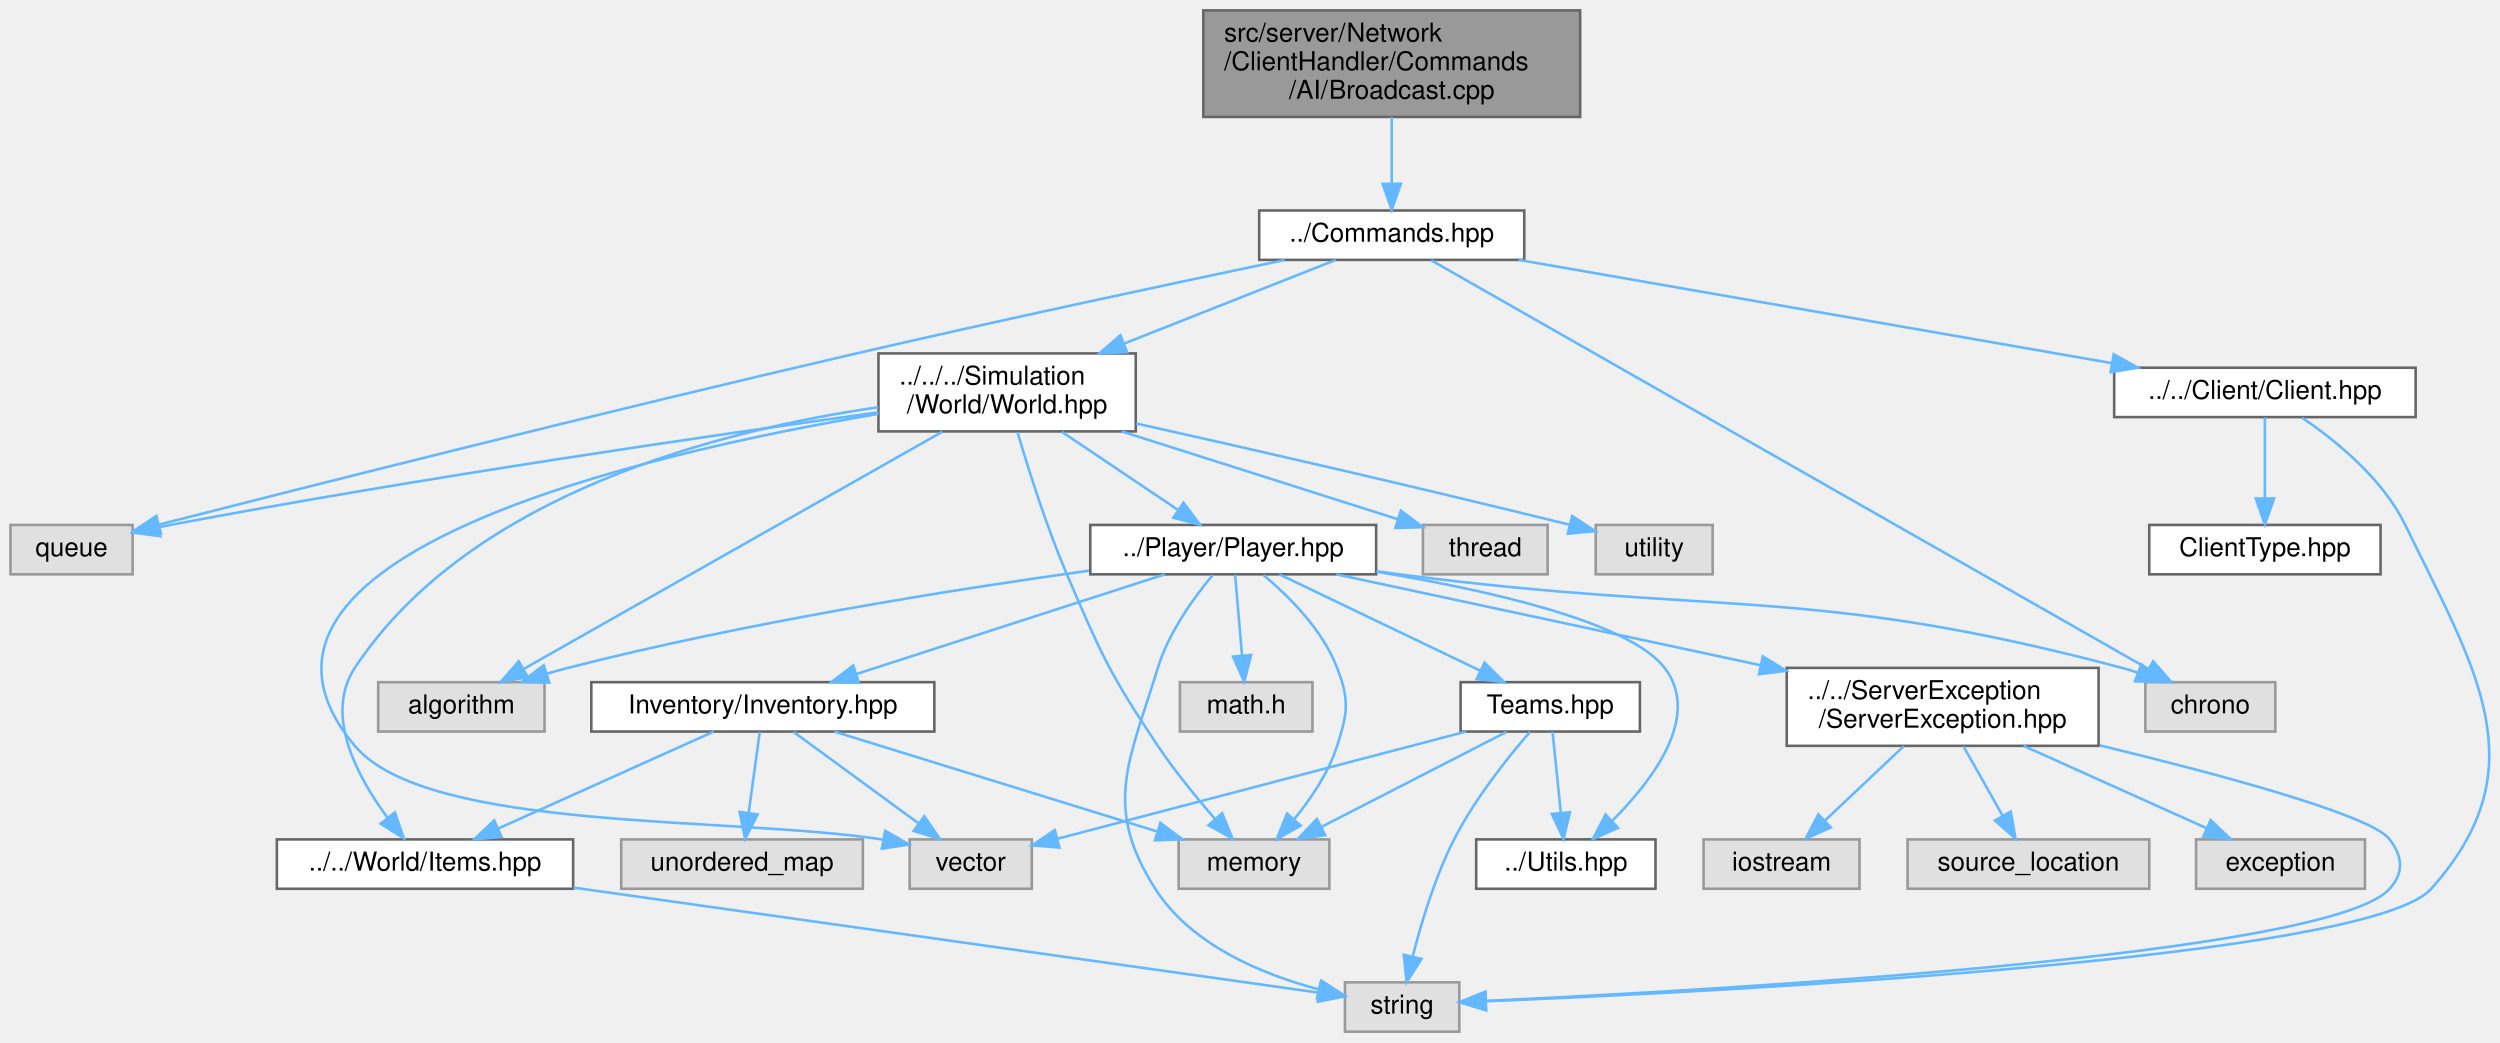
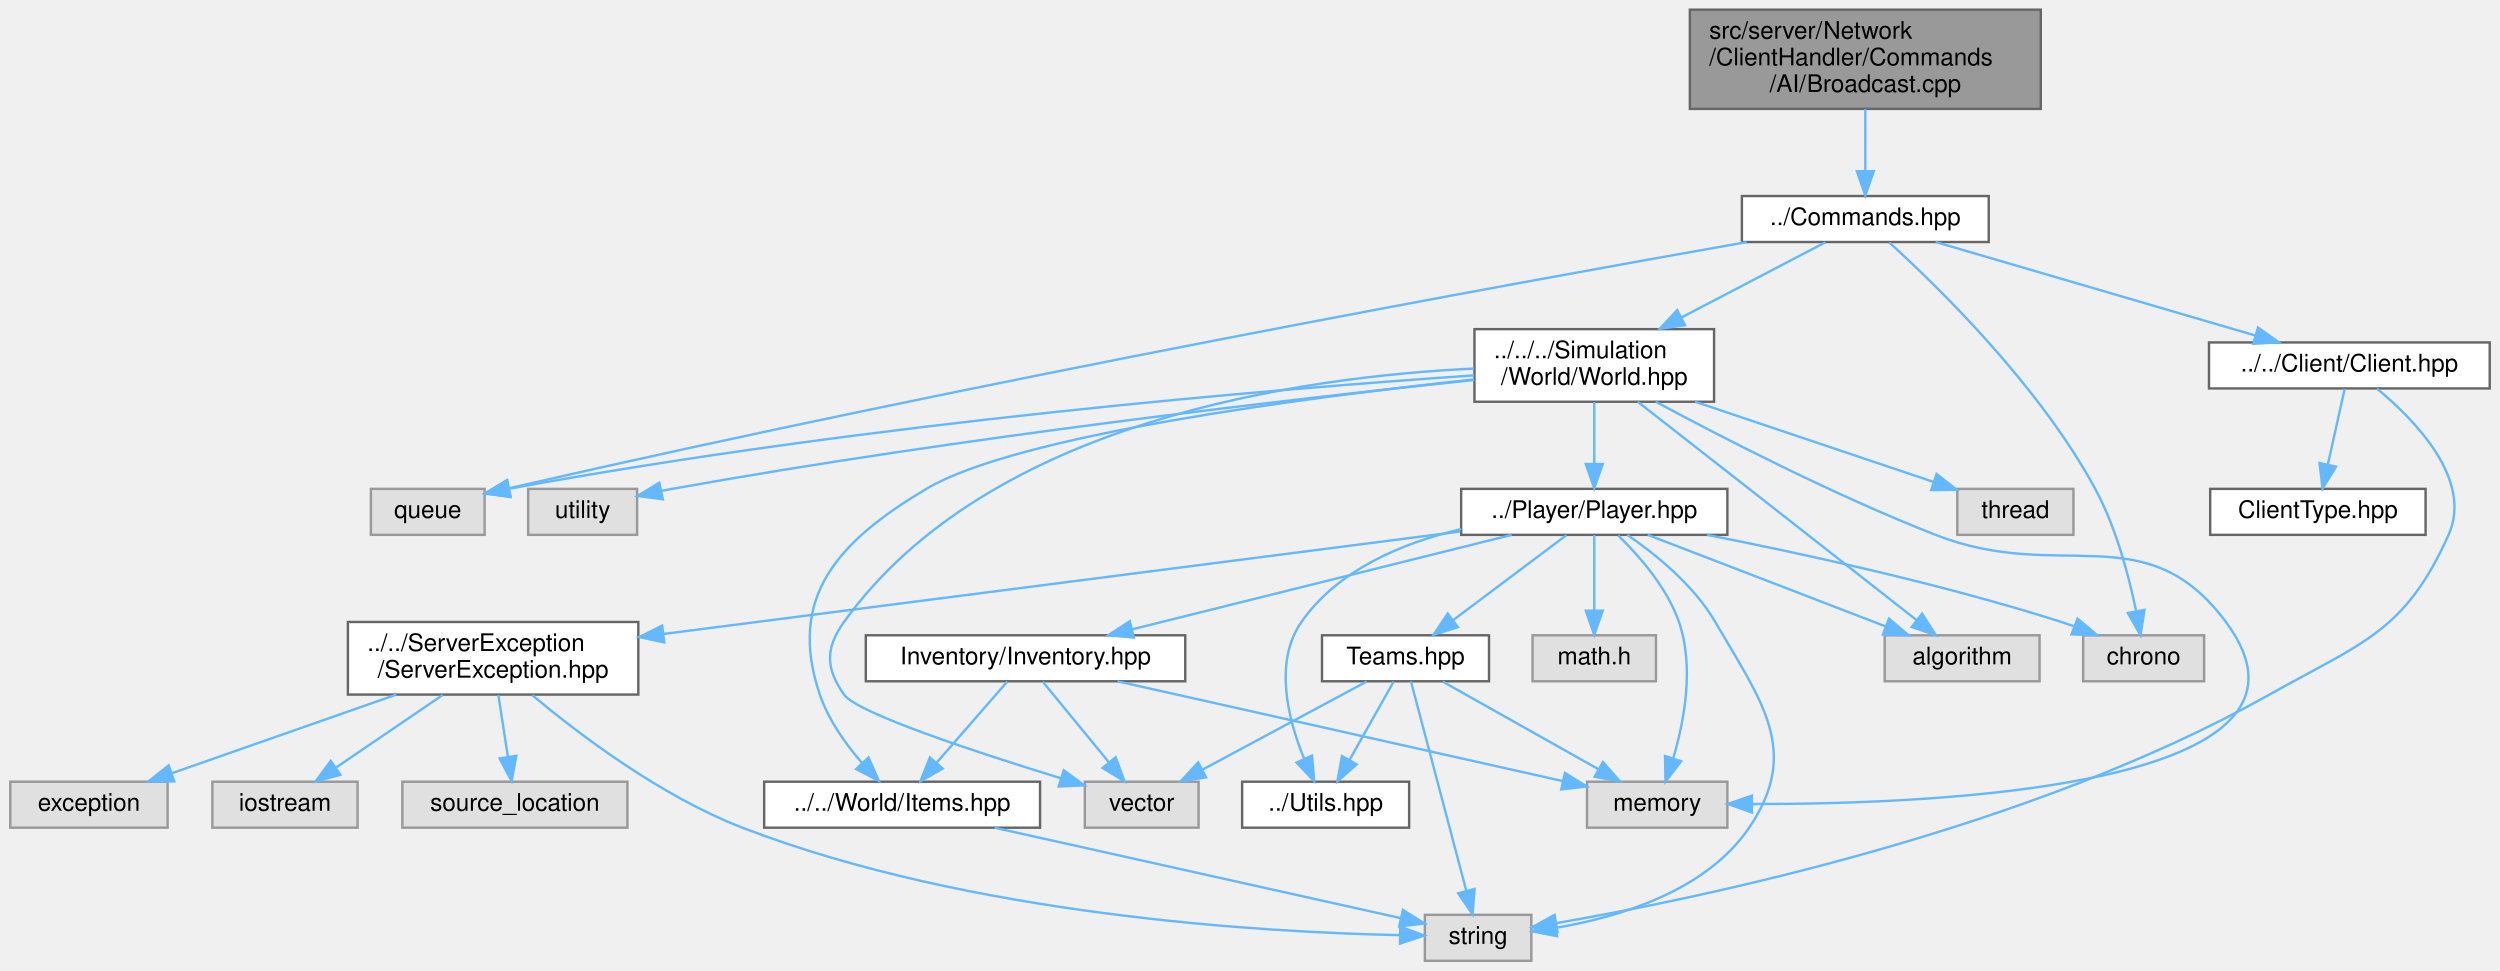
- <svg xmlns="http://www.w3.org/2000/svg" xmlns:xlink="http://www.w3.org/1999/xlink" width="962pt" height="401pt" viewBox="0.00 0.00 961.93 401.00">
+ <svg xmlns="http://www.w3.org/2000/svg" xmlns:xlink="http://www.w3.org/1999/xlink" width="1033pt" height="401pt" viewBox="0.00 0.00 1032.50 401.00">
  <g id="graph0" class="graph" transform="scale(1 1) rotate(0) translate(4 397)">
    <g id="Node000001" class="node">
      <g id="a_Node000001">
        <a xlink:title=" ">
-           <polygon fill="#999999" stroke="#666666" points="604,-393 459,-393 459,-352 604,-352 604,-393" />
-           <text text-anchor="start" x="467" y="-381" font-family="Helvetica,sans-Serif" font-size="10.00">src/server/Network</text>
-           <text text-anchor="start" x="467" y="-370" font-family="Helvetica,sans-Serif" font-size="10.00">/ClientHandler/Commands</text>
-           <text text-anchor="middle" x="531.5" y="-359" font-family="Helvetica,sans-Serif" font-size="10.00">/AI/Broadcast.cpp</text>
+           <polygon fill="#999999" stroke="#666666" points="839,-393 694,-393 694,-352 839,-352 839,-393" />
+           <text text-anchor="start" x="702" y="-381" font-family="Helvetica,sans-Serif" font-size="10.00">src/server/Network</text>
+           <text text-anchor="start" x="702" y="-370" font-family="Helvetica,sans-Serif" font-size="10.00">/ClientHandler/Commands</text>
+           <text text-anchor="middle" x="766.5" y="-359" font-family="Helvetica,sans-Serif" font-size="10.00">/AI/Broadcast.cpp</text>
        </a>
      </g>
    </g>
    <g id="Node000002" class="node">
      <g id="a_Node000002">
        <a xlink:href="Commands_8hpp.html" target="_top" xlink:title=" ">
-           <polygon fill="white" stroke="#666666" points="582.5,-316 480.5,-316 480.5,-297 582.5,-297 582.5,-316" />
-           <text text-anchor="middle" x="531.5" y="-304" font-family="Helvetica,sans-Serif" font-size="10.00">../Commands.hpp</text>
+           <polygon fill="white" stroke="#666666" points="817.5,-316 715.5,-316 715.5,-297 817.5,-297 817.5,-316" />
+           <text text-anchor="middle" x="766.5" y="-304" font-family="Helvetica,sans-Serif" font-size="10.00">../Commands.hpp</text>
        </a>
      </g>
    </g>
    <g id="edge1_Node000001_Node000002" class="edge">
      <g id="a_edge1_Node000001_Node000002">
        <a xlink:title=" ">
-           <path fill="none" stroke="#63b8ff" d="M531.5,-351.95C531.5,-343.85 531.5,-334.5 531.5,-326.47" />
-           <polygon fill="#63b8ff" stroke="#63b8ff" points="535,-326.26 531.5,-316.26 528,-326.26 535,-326.26" />
+           <path fill="none" stroke="#63b8ff" d="M766.5,-351.95C766.5,-343.85 766.5,-334.5 766.5,-326.47" />
+           <polygon fill="#63b8ff" stroke="#63b8ff" points="770,-326.26 766.5,-316.26 763,-326.26 770,-326.26" />
        </a>
      </g>
    </g>
    <g id="Node000003" class="node">
      <g id="a_Node000003">
        <a xlink:href="World_8hpp.html" target="_top" xlink:title=" ">
-           <polygon fill="white" stroke="#666666" points="433,-261 334,-261 334,-231 433,-231 433,-261" />
-           <text text-anchor="start" x="342" y="-249" font-family="Helvetica,sans-Serif" font-size="10.00">../../../Simulation</text>
-           <text text-anchor="middle" x="383.5" y="-238" font-family="Helvetica,sans-Serif" font-size="10.00">/World/World.hpp</text>
+           <polygon fill="white" stroke="#666666" points="704,-261 605,-261 605,-231 704,-231 704,-261" />
+           <text text-anchor="start" x="613" y="-249" font-family="Helvetica,sans-Serif" font-size="10.00">../../../Simulation</text>
+           <text text-anchor="middle" x="654.5" y="-238" font-family="Helvetica,sans-Serif" font-size="10.00">/World/World.hpp</text>
        </a>
      </g>
    </g>
    <g id="edge2_Node000002_Node000003" class="edge">
      <g id="a_edge2_Node000002_Node000003">
        <a xlink:title=" ">
-           <path fill="none" stroke="#63b8ff" d="M509.98,-296.99C488.77,-288.61 455.72,-275.55 428.72,-264.87" />
-           <polygon fill="#63b8ff" stroke="#63b8ff" points="429.67,-261.49 419.08,-261.06 427.09,-268 429.67,-261.49" />
+           <path fill="none" stroke="#63b8ff" d="M749.97,-296.87C734.35,-288.71 710.4,-276.2 690.39,-265.75" />
+           <polygon fill="#63b8ff" stroke="#63b8ff" points="692.01,-262.64 681.52,-261.11 688.77,-268.85 692.01,-262.64" />
        </a>
      </g>
    </g>
    <g id="Node000007" class="node">
      <g id="a_Node000007">
        <a xlink:title=" ">
-           <polygon fill="#e0e0e0" stroke="#999999" points="47,-195 0,-195 0,-176 47,-176 47,-195" />
-           <text text-anchor="middle" x="23.5" y="-183" font-family="Helvetica,sans-Serif" font-size="10.00">queue</text>
-         </a>
-       </g>
-     </g>
-     <g id="edge37_Node000002_Node000007" class="edge">
-       <g id="a_edge37_Node000002_Node000007">
-         <a xlink:title=" ">
-           <path fill="none" stroke="#63b8ff" d="M490.38,-296.99C448.75,-288.28 382.54,-274.19 325.5,-261 227.88,-238.42 113.13,-209.44 57.35,-195.19" />
-           <polygon fill="#63b8ff" stroke="#63b8ff" points="57.88,-191.71 47.32,-192.63 56.15,-198.5 57.88,-191.71" />
+           <polygon fill="#e0e0e0" stroke="#999999" points="196,-195 149,-195 149,-176 196,-176 196,-195" />
+           <text text-anchor="middle" x="172.5" y="-183" font-family="Helvetica,sans-Serif" font-size="10.00">queue</text>
+         </a>
+       </g>
+     </g>
+     <g id="edge36_Node000002_Node000007" class="edge">
+       <g id="a_edge36_Node000002_Node000007">
+         <a xlink:title=" ">
+           <path fill="none" stroke="#63b8ff" d="M717.41,-296.96C621.08,-279.98 400.43,-239.87 206.04,-195.25" />
+           <polygon fill="#63b8ff" stroke="#63b8ff" points="206.75,-191.82 196.22,-192.99 205.18,-198.64 206.75,-191.82" />
        </a>
      </g>
    </g>
    <g id="Node000013" class="node">
      <g id="a_Node000013">
        <a xlink:title=" ">
-           <polygon fill="#e0e0e0" stroke="#999999" points="871.5,-134.5 821.5,-134.5 821.5,-115.5 871.5,-115.5 871.5,-134.5" />
-           <text text-anchor="middle" x="846.5" y="-122.5" font-family="Helvetica,sans-Serif" font-size="10.00">chrono</text>
-         </a>
-       </g>
-     </g>
-     <g id="edge36_Node000002_Node000013" class="edge">
-       <g id="a_edge36_Node000002_Node000013">
-         <a xlink:title=" ">
-           <path fill="none" stroke="#63b8ff" d="M546.69,-296.84C597.32,-267.99 760.57,-174.97 822.43,-139.71" />
-           <polygon fill="#63b8ff" stroke="#63b8ff" points="824.5,-142.56 831.46,-134.57 821.04,-136.48 824.5,-142.56" />
-         </a>
-       </g>
-     </g>
-     <g id="Node000023" class="node">
-       <g id="a_Node000023">
+           <polygon fill="#e0e0e0" stroke="#999999" points="906.5,-134.5 856.5,-134.5 856.5,-115.5 906.5,-115.5 906.5,-134.5" />
+           <text text-anchor="middle" x="881.5" y="-122.5" font-family="Helvetica,sans-Serif" font-size="10.00">chrono</text>
+         </a>
+       </g>
+     </g>
+     <g id="edge35_Node000002_Node000013" class="edge">
+       <g id="a_edge35_Node000002_Node000013">
+         <a xlink:title=" ">
+           <path fill="none" stroke="#63b8ff" d="M776.41,-296.79C795.63,-279.37 838.14,-238.16 861.5,-195 870.12,-179.08 875.4,-159.02 878.35,-144.64" />
+           <polygon fill="#63b8ff" stroke="#63b8ff" points="881.84,-144.99 880.24,-134.51 874.96,-143.7 881.84,-144.99" />
+         </a>
+       </g>
+     </g>
+     <g id="Node000022" class="node">
+       <g id="a_Node000022">
        <a xlink:href="Client_8hpp.html" target="_top" xlink:title=" ">
-           <polygon fill="white" stroke="#666666" points="925.5,-255.5 809.5,-255.5 809.5,-236.5 925.5,-236.5 925.5,-255.5" />
-           <text text-anchor="middle" x="867.5" y="-243.5" font-family="Helvetica,sans-Serif" font-size="10.00">../../Client/Client.hpp</text>
-         </a>
-       </g>
-     </g>
-     <g id="edge33_Node000002_Node000023" class="edge">
-       <g id="a_edge33_Node000002_Node000023">
-         <a xlink:title=" ">
-           <path fill="none" stroke="#63b8ff" d="M580.36,-296.99C640.83,-286.47 743.72,-268.55 808.52,-257.27" />
-           <polygon fill="#63b8ff" stroke="#63b8ff" points="809.33,-260.68 818.58,-255.52 808.13,-253.78 809.33,-260.68" />
+           <polygon fill="white" stroke="#666666" points="1024.5,-255.5 908.5,-255.5 908.5,-236.5 1024.5,-236.5 1024.5,-255.5" />
+           <text text-anchor="middle" x="966.5" y="-243.5" font-family="Helvetica,sans-Serif" font-size="10.00">../../Client/Client.hpp</text>
+         </a>
+       </g>
+     </g>
+     <g id="edge32_Node000002_Node000022" class="edge">
+       <g id="a_edge32_Node000002_Node000022">
+         <a xlink:title=" ">
+           <path fill="none" stroke="#63b8ff" d="M795.58,-296.99C830.39,-286.81 888.82,-269.72 927.51,-258.4" />
+           <polygon fill="#63b8ff" stroke="#63b8ff" points="928.77,-261.68 937.38,-255.52 926.8,-254.96 928.77,-261.68" />
        </a>
      </g>
    </g>
    <g id="Node000004" class="node">
      <g id="a_Node000004">
        <a xlink:title=" ">
-           <polygon fill="#e0e0e0" stroke="#999999" points="205.5,-134.5 141.5,-134.5 141.5,-115.5 205.5,-115.5 205.5,-134.5" />
-           <text text-anchor="middle" x="173.5" y="-122.5" font-family="Helvetica,sans-Serif" font-size="10.00">algorithm</text>
+           <polygon fill="#e0e0e0" stroke="#999999" points="838.5,-134.5 774.5,-134.5 774.5,-115.5 838.5,-115.5 838.5,-134.5" />
+           <text text-anchor="middle" x="806.5" y="-122.5" font-family="Helvetica,sans-Serif" font-size="10.00">algorithm</text>
        </a>
      </g>
    </g>
    <g id="edge3_Node000003_Node000004" class="edge">
      <g id="a_edge3_Node000003_Node000004">
        <a xlink:title=" ">
-           <path fill="none" stroke="#63b8ff" d="M358.59,-230.88C317.85,-207.8 237.52,-162.28 197.43,-139.56" />
-           <polygon fill="#63b8ff" stroke="#63b8ff" points="199.03,-136.45 188.61,-134.56 195.58,-142.54 199.03,-136.45" />
+           <path fill="none" stroke="#63b8ff" d="M672.44,-231C685.27,-220.98 702.96,-207.17 718.5,-195 742.41,-176.28 769.95,-154.68 787.76,-140.71" />
+           <polygon fill="#63b8ff" stroke="#63b8ff" points="789.96,-143.43 795.67,-134.5 785.64,-137.92 789.96,-143.43" />
        </a>
      </g>
    </g>
    <g id="Node000005" class="node">
      <g id="a_Node000005">
        <a xlink:title=" ">
-           <polygon fill="#e0e0e0" stroke="#999999" points="507.5,-74 449.5,-74 449.5,-55 507.5,-55 507.5,-74" />
-           <text text-anchor="middle" x="478.5" y="-62" font-family="Helvetica,sans-Serif" font-size="10.00">memory</text>
+           <polygon fill="#e0e0e0" stroke="#999999" points="709.5,-74 651.5,-74 651.5,-55 709.5,-55 709.5,-74" />
+           <text text-anchor="middle" x="680.5" y="-62" font-family="Helvetica,sans-Serif" font-size="10.00">memory</text>
        </a>
      </g>
    </g>
    <g id="edge4_Node000003_Node000005" class="edge">
      <g id="a_edge4_Node000003_Node000005">
        <a xlink:title=" ">
-           <path fill="none" stroke="#63b8ff" d="M387.5,-230.74C391.64,-216.6 398.6,-194.46 406.5,-176 419.57,-145.48 423.01,-137.58 441.5,-110 448.06,-100.21 456.37,-90.06 463.46,-81.92" />
-           <polygon fill="#63b8ff" stroke="#63b8ff" points="466.23,-84.07 470.27,-74.27 461.01,-79.41 466.23,-84.07" />
+           <path fill="none" stroke="#63b8ff" d="M679.92,-230.99C707.72,-216.03 753.88,-192.3 795.5,-176 847.35,-155.69 882.26,-184.67 915.5,-140 965.93,-72.22 798.88,-64.67 719.75,-64.77" />
+           <polygon fill="#63b8ff" stroke="#63b8ff" points="719.63,-61.27 709.65,-64.82 719.66,-68.27 719.63,-61.27" />
        </a>
      </g>
    </g>
    <g id="Node000006" class="node">
      <g id="a_Node000006">
        <a xlink:title=" ">
-           <polygon fill="#e0e0e0" stroke="#999999" points="393,-74 346,-74 346,-55 393,-55 393,-74" />
-           <text text-anchor="middle" x="369.5" y="-62" font-family="Helvetica,sans-Serif" font-size="10.00">vector</text>
+           <polygon fill="#e0e0e0" stroke="#999999" points="491,-74 444,-74 444,-55 491,-55 491,-74" />
+           <text text-anchor="middle" x="467.5" y="-62" font-family="Helvetica,sans-Serif" font-size="10.00">vector</text>
        </a>
      </g>
    </g>
    <g id="edge5_Node000003_Node000006" class="edge">
      <g id="a_edge5_Node000003_Node000006">
        <a xlink:title=" ">
-           <path fill="none" stroke="#63b8ff" d="M333.87,-237.72C244.49,-222.62 71.17,-183.04 132.5,-110 160.5,-76.65 277.43,-83 335.64,-73.93" />
-           <polygon fill="#63b8ff" stroke="#63b8ff" points="336.6,-77.31 345.79,-72.04 335.32,-70.43 336.6,-77.31" />
+           <path fill="none" stroke="#63b8ff" d="M604.81,-244.72C533.51,-241.31 404.19,-223.23 344.5,-140 336.73,-129.16 336.84,-120.91 344.5,-110 349.89,-102.32 399.54,-86.02 434.08,-75.43" />
+           <polygon fill="#63b8ff" stroke="#63b8ff" points="435.27,-78.73 443.82,-72.47 433.23,-72.03 435.27,-78.73" />
        </a>
      </g>
    </g>
    <g id="edge6_Node000003_Node000007" class="edge">
      <g id="a_edge6_Node000003_Node000007">
        <a xlink:title=" ">
-           <path fill="none" stroke="#63b8ff" d="M333.96,-238.34C270.58,-229.59 157.52,-213.17 61.5,-195 60.05,-194.72 58.56,-194.43 57.07,-194.13" />
-           <polygon fill="#63b8ff" stroke="#63b8ff" points="57.67,-190.68 47.17,-192.05 56.23,-197.53 57.67,-190.68" />
+           <path fill="none" stroke="#63b8ff" d="M604.87,-241.91C523.36,-236.31 355.99,-222.59 206.03,-195.04" />
+           <polygon fill="#63b8ff" stroke="#63b8ff" points="206.65,-191.6 196.18,-193.21 205.37,-198.48 206.65,-191.6" />
        </a>
      </g>
    </g>
    <g id="Node000008" class="node">
      <g id="a_Node000008">
        <a xlink:title=" ">
-           <polygon fill="#e0e0e0" stroke="#999999" points="591.5,-195 543.5,-195 543.5,-176 591.5,-176 591.5,-195" />
-           <text text-anchor="middle" x="567.5" y="-183" font-family="Helvetica,sans-Serif" font-size="10.00">thread</text>
+           <polygon fill="#e0e0e0" stroke="#999999" points="852.5,-195 804.5,-195 804.5,-176 852.5,-176 852.5,-195" />
+           <text text-anchor="middle" x="828.5" y="-183" font-family="Helvetica,sans-Serif" font-size="10.00">thread</text>
        </a>
      </g>
    </g>
    <g id="edge7_Node000003_Node000008" class="edge">
      <g id="a_edge7_Node000003_Node000008">
        <a xlink:title=" ">
-           <path fill="none" stroke="#63b8ff" d="M427.57,-230.99C460.24,-220.6 504.09,-206.66 533.94,-197.17" />
-           <polygon fill="#63b8ff" stroke="#63b8ff" points="535.02,-200.5 543.49,-194.13 532.9,-193.83 535.02,-200.5" />
+           <path fill="none" stroke="#63b8ff" d="M696.18,-230.99C726.26,-220.87 766.38,-207.38 794.53,-197.92" />
+           <polygon fill="#63b8ff" stroke="#63b8ff" points="795.95,-201.13 804.32,-194.63 793.72,-194.5 795.95,-201.13" />
        </a>
      </g>
    </g>
    <g id="Node000009" class="node">
      <g id="a_Node000009">
        <a xlink:title=" ">
-           <polygon fill="#e0e0e0" stroke="#999999" points="655,-195 610,-195 610,-176 655,-176 655,-195" />
-           <text text-anchor="middle" x="632.5" y="-183" font-family="Helvetica,sans-Serif" font-size="10.00">utility</text>
+           <polygon fill="#e0e0e0" stroke="#999999" points="259,-195 214,-195 214,-176 259,-176 259,-195" />
+           <text text-anchor="middle" x="236.5" y="-183" font-family="Helvetica,sans-Serif" font-size="10.00">utility</text>
        </a>
      </g>
    </g>
    <g id="edge8_Node000003_Node000009" class="edge">
      <g id="a_edge8_Node000003_Node000009">
        <a xlink:title=" ">
-           <path fill="none" stroke="#63b8ff" d="M433.17,-234.05C475.07,-224.7 536.88,-210.64 600.06,-195.04" />
-           <polygon fill="#63b8ff" stroke="#63b8ff" points="600.93,-198.43 609.8,-192.63 599.25,-191.64 600.93,-198.43" />
+           <path fill="none" stroke="#63b8ff" d="M604.95,-240.02C532.03,-232.35 391.68,-216.28 273.5,-195 272.04,-194.74 270.55,-194.45 269.05,-194.16" />
+           <polygon fill="#63b8ff" stroke="#63b8ff" points="269.64,-190.71 259.13,-192.06 268.19,-197.55 269.64,-190.71" />
        </a>
      </g>
    </g>
    <g id="Node000010" class="node">
      <g id="a_Node000010">
        <a xlink:href="Player_8hpp.html" target="_top" xlink:title=" ">
-           <polygon fill="white" stroke="#666666" points="525.5,-195 415.5,-195 415.5,-176 525.5,-176 525.5,-195" />
-           <text text-anchor="middle" x="470.5" y="-183" font-family="Helvetica,sans-Serif" font-size="10.00">../Player/Player.hpp</text>
+           <polygon fill="white" stroke="#666666" points="709.5,-195 599.5,-195 599.5,-176 709.5,-176 709.5,-195" />
+           <text text-anchor="middle" x="654.5" y="-183" font-family="Helvetica,sans-Serif" font-size="10.00">../Player/Player.hpp</text>
        </a>
      </g>
    </g>
    <g id="edge9_Node000003_Node000010" class="edge">
      <g id="a_edge9_Node000003_Node000010">
        <a xlink:title=" ">
-           <path fill="none" stroke="#63b8ff" d="M404.56,-230.84C418.04,-221.77 435.49,-210.04 449.05,-200.92" />
-           <polygon fill="#63b8ff" stroke="#63b8ff" points="451.37,-203.58 457.72,-195.09 447.47,-197.77 451.37,-203.58" />
+           <path fill="none" stroke="#63b8ff" d="M654.5,-230.84C654.5,-223.21 654.5,-213.7 654.5,-205.45" />
+           <polygon fill="#63b8ff" stroke="#63b8ff" points="658,-205.27 654.5,-195.27 651,-205.27 658,-205.27" />
        </a>
      </g>
    </g>
    <g id="Node000019" class="node">
      <g id="a_Node000019">
        <a xlink:href="Items_8hpp.html" target="_top" xlink:title=" ">
-           <polygon fill="white" stroke="#666666" points="216.5,-74 102.5,-74 102.5,-55 216.5,-55 216.5,-74" />
-           <text text-anchor="middle" x="159.5" y="-62" font-family="Helvetica,sans-Serif" font-size="10.00">../../World/Items.hpp</text>
-         </a>
-       </g>
-     </g>
-     <g id="edge32_Node000003_Node000019" class="edge">
-       <g id="a_edge32_Node000003_Node000019">
-         <a xlink:title=" ">
-           <path fill="none" stroke="#63b8ff" d="M333.85,-240.29C274.34,-231.67 177.09,-207.49 132.5,-140 120.6,-121.99 133.44,-98.06 145.15,-82.24" />
-           <polygon fill="#63b8ff" stroke="#63b8ff" points="147.92,-84.39 151.38,-74.38 142.43,-80.04 147.92,-84.39" />
+           <polygon fill="white" stroke="#666666" points="425.5,-74 311.5,-74 311.5,-55 425.5,-55 425.5,-74" />
+           <text text-anchor="middle" x="368.5" y="-62" font-family="Helvetica,sans-Serif" font-size="10.00">../../World/Items.hpp</text>
+         </a>
+       </g>
+     </g>
+     <g id="edge31_Node000003_Node000019" class="edge">
+       <g id="a_edge31_Node000003_Node000019">
+         <a xlink:title=" ">
+           <path fill="none" stroke="#63b8ff" d="M604.77,-240.21C535.96,-232.87 415.93,-217.32 378.5,-195 341.96,-173.22 320.87,-150.3 334.5,-110 338.06,-99.47 345.22,-89.48 352.05,-81.63" />
+           <polygon fill="#63b8ff" stroke="#63b8ff" points="354.63,-84.01 358.89,-74.31 349.51,-79.23 354.63,-84.01" />
        </a>
      </g>
    </g>
    <g id="edge12_Node000010_Node000004" class="edge">
      <g id="a_edge12_Node000010_Node000004">
        <a xlink:title=" ">
-           <path fill="none" stroke="#63b8ff" d="M415.04,-177.42C362.82,-170.16 282.68,-157.45 214.5,-140 211.86,-139.32 209.14,-138.56 206.43,-137.74" />
-           <polygon fill="#63b8ff" stroke="#63b8ff" points="207.32,-134.35 196.72,-134.64 205.18,-141.02 207.32,-134.35" />
+           <path fill="none" stroke="#63b8ff" d="M676.6,-175.99C702.49,-166.03 745.58,-149.45 774.97,-138.13" />
+           <polygon fill="#63b8ff" stroke="#63b8ff" points="776.3,-141.38 784.37,-134.52 773.78,-134.84 776.3,-141.38" />
        </a>
      </g>
    </g>
    <g id="edge14_Node000010_Node000005" class="edge">
      <g id="a_edge14_Node000010_Node000005">
        <a xlink:title=" ">
-           <path fill="none" stroke="#63b8ff" d="M482.14,-175.73C491.81,-167.67 504.85,-154.74 510.5,-140 515.27,-127.55 514.59,-122.69 510.5,-110 507.16,-99.62 500.4,-89.62 493.95,-81.74" />
-           <polygon fill="#63b8ff" stroke="#63b8ff" points="496.47,-79.31 487.25,-74.1 491.21,-83.92 496.47,-79.31" />
+           <path fill="none" stroke="#63b8ff" d="M664.38,-175.75C672.89,-167.5 684.55,-154.3 689.5,-140 695.88,-121.57 691.72,-99.23 687.17,-83.84" />
+           <polygon fill="#63b8ff" stroke="#63b8ff" points="690.39,-82.43 683.93,-74.03 683.74,-84.62 690.39,-82.43" />
        </a>
      </g>
    </g>
    <g id="Node000011" class="node">
      <g id="a_Node000011">
        <a xlink:title=" ">
-           <polygon fill="#e0e0e0" stroke="#999999" points="557.5,-19 513.5,-19 513.5,0 557.5,0 557.5,-19" />
-           <text text-anchor="middle" x="535.5" y="-7" font-family="Helvetica,sans-Serif" font-size="10.00">string</text>
+           <polygon fill="#e0e0e0" stroke="#999999" points="628.5,-19 584.5,-19 584.5,0 628.5,0 628.5,-19" />
+           <text text-anchor="middle" x="606.5" y="-7" font-family="Helvetica,sans-Serif" font-size="10.00">string</text>
        </a>
      </g>
    </g>
    <g id="edge10_Node000010_Node000011" class="edge">
      <g id="a_edge10_Node000010_Node000011">
        <a xlink:title=" ">
-           <path fill="none" stroke="#63b8ff" d="M462.61,-175.73C455.55,-167.27 445.7,-153.76 441.5,-140 430.47,-103.87 420.23,-86.88 440.5,-55 454.25,-33.37 481.59,-22.08 503.42,-16.29" />
-           <polygon fill="#63b8ff" stroke="#63b8ff" points="504.39,-19.66 513.3,-13.93 502.76,-12.85 504.39,-19.66" />
+           <path fill="none" stroke="#63b8ff" d="M668.16,-176C679.66,-168.1 695.63,-155.27 704.5,-140 723.73,-106.89 740,-86.68 718.5,-55 700.76,-28.87 665,-18.08 638.63,-13.63" />
+           <polygon fill="#63b8ff" stroke="#63b8ff" points="639.1,-10.16 628.7,-12.17 638.08,-17.08 639.1,-10.16" />
        </a>
      </g>
    </g>
    <g id="Node000012" class="node">
      <g id="a_Node000012">
        <a xlink:title=" ">
-           <polygon fill="#e0e0e0" stroke="#999999" points="501,-134.5 450,-134.5 450,-115.5 501,-115.5 501,-134.5" />
-           <text text-anchor="middle" x="475.5" y="-122.5" font-family="Helvetica,sans-Serif" font-size="10.00">math.h</text>
+           <polygon fill="#e0e0e0" stroke="#999999" points="680,-134.5 629,-134.5 629,-115.5 680,-115.5 680,-134.5" />
+           <text text-anchor="middle" x="654.5" y="-122.5" font-family="Helvetica,sans-Serif" font-size="10.00">math.h</text>
        </a>
      </g>
    </g>
    <g id="edge11_Node000010_Node000012" class="edge">
      <g id="a_edge11_Node000010_Node000012">
        <a xlink:title=" ">
-           <path fill="none" stroke="#63b8ff" d="M471.24,-175.87C471.93,-167.75 473,-155.31 473.89,-144.89" />
-           <polygon fill="#63b8ff" stroke="#63b8ff" points="477.39,-144.93 474.76,-134.67 470.42,-144.33 477.39,-144.93" />
+           <path fill="none" stroke="#63b8ff" d="M654.5,-175.87C654.5,-167.75 654.5,-155.31 654.5,-144.89" />
+           <polygon fill="#63b8ff" stroke="#63b8ff" points="658,-144.67 654.5,-134.67 651,-144.67 658,-144.67" />
        </a>
      </g>
    </g>
    <g id="edge13_Node000010_Node000013" class="edge">
      <g id="a_edge13_Node000010_Node000013">
        <a xlink:title=" ">
-           <path fill="none" stroke="#63b8ff" d="M525.66,-177.16C528.65,-176.77 531.61,-176.38 534.5,-176 658.03,-159.8 692.09,-171.99 812.5,-140 814.44,-139.48 816.42,-138.88 818.4,-138.22" />
-           <polygon fill="#63b8ff" stroke="#63b8ff" points="819.96,-141.38 828.1,-134.6 817.51,-134.82 819.96,-141.38" />
+           <path fill="none" stroke="#63b8ff" d="M701.09,-175.99C740.54,-168.25 798.36,-155.67 847.5,-140 849.17,-139.47 850.88,-138.89 852.59,-138.28" />
+           <polygon fill="#63b8ff" stroke="#63b8ff" points="854.2,-141.41 862.29,-134.55 851.69,-134.87 854.2,-141.41" />
        </a>
      </g>
    </g>
    <g id="Node000014" class="node">
      <g id="a_Node000014">
        <a xlink:href="ServerException_8hpp.html" target="_top" xlink:title=" ">
-           <polygon fill="white" stroke="#666666" points="803.5,-140 683.5,-140 683.5,-110 803.5,-110 803.5,-140" />
-           <text text-anchor="start" x="691.5" y="-128" font-family="Helvetica,sans-Serif" font-size="10.00">../../ServerException</text>
-           <text text-anchor="middle" x="743.5" y="-117" font-family="Helvetica,sans-Serif" font-size="10.00">/ServerException.hpp</text>
+           <polygon fill="white" stroke="#666666" points="259.5,-140 139.5,-140 139.5,-110 259.5,-110 259.5,-140" />
+           <text text-anchor="start" x="147.5" y="-128" font-family="Helvetica,sans-Serif" font-size="10.00">../../ServerException</text>
+           <text text-anchor="middle" x="199.5" y="-117" font-family="Helvetica,sans-Serif" font-size="10.00">/ServerException.hpp</text>
        </a>
      </g>
    </g>
    <g id="edge15_Node000010_Node000014" class="edge">
      <g id="a_edge15_Node000010_Node000014">
        <a xlink:title=" ">
-           <path fill="none" stroke="#63b8ff" d="M510.2,-175.99C552.92,-166.84 621.7,-152.1 673.54,-140.99" />
-           <polygon fill="#63b8ff" stroke="#63b8ff" points="674.29,-144.41 683.34,-138.89 672.83,-137.57 674.29,-144.41" />
+           <path fill="none" stroke="#63b8ff" d="M599.16,-177.39C516.5,-166.76 360.8,-146.74 270.06,-135.07" />
+           <polygon fill="#63b8ff" stroke="#63b8ff" points="270.23,-131.57 259.87,-133.76 269.34,-138.51 270.23,-131.57" />
        </a>
      </g>
    </g>
    <g id="Node000018" class="node">
      <g id="a_Node000018">
        <a xlink:href="Inventory_8hpp.html" target="_top" xlink:title=" ">
-           <polygon fill="white" stroke="#666666" points="355.5,-134.5 223.5,-134.5 223.5,-115.5 355.5,-115.5 355.5,-134.5" />
-           <text text-anchor="middle" x="289.5" y="-122.5" font-family="Helvetica,sans-Serif" font-size="10.00">Inventory/Inventory.hpp</text>
+           <polygon fill="white" stroke="#666666" points="485.5,-134.5 353.5,-134.5 353.5,-115.5 485.5,-115.5 485.5,-134.5" />
+           <text text-anchor="middle" x="419.5" y="-122.5" font-family="Helvetica,sans-Serif" font-size="10.00">Inventory/Inventory.hpp</text>
        </a>
      </g>
    </g>
    <g id="edge20_Node000010_Node000018" class="edge">
      <g id="a_edge20_Node000010_Node000018">
        <a xlink:title=" ">
-           <path fill="none" stroke="#63b8ff" d="M444.18,-175.99C412.95,-165.9 360.7,-149.01 325.68,-137.69" />
-           <polygon fill="#63b8ff" stroke="#63b8ff" points="326.44,-134.26 315.85,-134.52 324.29,-140.92 326.44,-134.26" />
+           <path fill="none" stroke="#63b8ff" d="M620.33,-175.99C578.91,-165.68 509.02,-148.28 463.58,-136.97" />
+           <polygon fill="#63b8ff" stroke="#63b8ff" points="464.26,-133.54 453.71,-134.52 462.57,-140.33 464.26,-133.54" />
+         </a>
+       </g>
+     </g>
+     <g id="Node000020" class="node">
+       <g id="a_Node000020">
+         <a xlink:href="Teams_8hpp.html" target="_top" xlink:title=" ">
+           <polygon fill="white" stroke="#666666" points="611,-134.5 542,-134.5 542,-115.5 611,-115.5 611,-134.5" />
+           <text text-anchor="middle" x="576.5" y="-122.5" font-family="Helvetica,sans-Serif" font-size="10.00">Teams.hpp</text>
+         </a>
+       </g>
+     </g>
+     <g id="edge25_Node000010_Node000020" class="edge">
+       <g id="a_edge25_Node000010_Node000020">
+         <a xlink:title=" ">
+           <path fill="none" stroke="#63b8ff" d="M642.99,-175.87C630.66,-166.62 610.88,-151.78 596.09,-140.69" />
+           <polygon fill="#63b8ff" stroke="#63b8ff" points="598.16,-137.87 588.06,-134.67 593.96,-143.47 598.16,-137.87" />
        </a>
      </g>
    </g>
    <g id="Node000021" class="node">
      <g id="a_Node000021">
-         <a xlink:href="Teams_8hpp.html" target="_top" xlink:title=" ">
-           <polygon fill="white" stroke="#666666" points="627,-134.5 558,-134.5 558,-115.5 627,-115.5 627,-134.5" />
-           <text text-anchor="middle" x="592.5" y="-122.5" font-family="Helvetica,sans-Serif" font-size="10.00">Teams.hpp</text>
-         </a>
-       </g>
-     </g>
-     <g id="edge26_Node000010_Node000021" class="edge">
-       <g id="a_edge26_Node000010_Node000021">
-         <a xlink:title=" ">
-           <path fill="none" stroke="#63b8ff" d="M488.24,-175.99C508.57,-166.25 542.11,-150.16 565.64,-138.88" />
-           <polygon fill="#63b8ff" stroke="#63b8ff" points="567.24,-142 574.74,-134.52 564.21,-135.68 567.24,-142" />
-         </a>
-       </g>
-     </g>
-     <g id="Node000022" class="node">
-       <g id="a_Node000022">
        <a xlink:href="Utils_8hpp.html" target="_top" xlink:title=" ">
-           <polygon fill="white" stroke="#666666" points="633,-74 564,-74 564,-55 633,-55 633,-74" />
-           <text text-anchor="middle" x="598.5" y="-62" font-family="Helvetica,sans-Serif" font-size="10.00">../Utils.hpp</text>
-         </a>
-       </g>
-     </g>
-     <g id="edge31_Node000010_Node000022" class="edge">
-       <g id="a_edge31_Node000010_Node000022">
-         <a xlink:title=" ">
-           <path fill="none" stroke="#63b8ff" d="M525.74,-176.99C568.59,-169.9 622.92,-157.7 636.5,-140 650.7,-121.49 632.1,-96.86 616.28,-81.09" />
-           <polygon fill="#63b8ff" stroke="#63b8ff" points="618.57,-78.44 608.9,-74.12 613.77,-83.53 618.57,-78.44" />
+           <polygon fill="white" stroke="#666666" points="578,-74 509,-74 509,-55 578,-55 578,-74" />
+           <text text-anchor="middle" x="543.5" y="-62" font-family="Helvetica,sans-Serif" font-size="10.00">../Utils.hpp</text>
+         </a>
+       </g>
+     </g>
+     <g id="edge30_Node000010_Node000021" class="edge">
+       <g id="a_edge30_Node000010_Node000021">
+         <a xlink:title=" ">
+           <path fill="none" stroke="#63b8ff" d="M599.47,-178.38C575.05,-172.62 548.48,-161.48 533.5,-140 521.98,-123.49 527.97,-99.84 534.55,-83.64" />
+           <polygon fill="#63b8ff" stroke="#63b8ff" points="537.88,-84.77 538.79,-74.22 531.5,-81.9 537.88,-84.77" />
        </a>
      </g>
    </g>
    <g id="edge18_Node000014_Node000011" class="edge">
      <g id="a_edge18_Node000014_Node000011">
        <a xlink:title=" ">
-           <path fill="none" stroke="#63b8ff" d="M803.95,-110.18C850.65,-98.89 908.5,-83.33 915.5,-74 920.57,-67.25 921.11,-61.31 915.5,-55 892.51,-29.16 655.32,-15.91 567.75,-11.87" />
-           <polygon fill="#63b8ff" stroke="#63b8ff" points="567.75,-8.36 557.6,-11.41 567.44,-15.36 567.75,-8.36" />
+           <path fill="none" stroke="#63b8ff" d="M215.68,-109.75C234.94,-93.65 268.76,-68 302.5,-55 396.49,-18.78 517.22,-11.78 574.11,-10.6" />
+           <polygon fill="#63b8ff" stroke="#63b8ff" points="574.34,-14.1 584.29,-10.44 574.23,-7.1 574.34,-14.1" />
        </a>
      </g>
    </g>
    <g id="Node000015" class="node">
      <g id="a_Node000015">
        <a xlink:title=" ">
-           <polygon fill="#e0e0e0" stroke="#999999" points="906,-74 841,-74 841,-55 906,-55 906,-74" />
-           <text text-anchor="middle" x="873.5" y="-62" font-family="Helvetica,sans-Serif" font-size="10.00">exception</text>
+           <polygon fill="#e0e0e0" stroke="#999999" points="65,-74 0,-74 0,-55 65,-55 65,-74" />
+           <text text-anchor="middle" x="32.5" y="-62" font-family="Helvetica,sans-Serif" font-size="10.00">exception</text>
        </a>
      </g>
    </g>
    <g id="edge16_Node000014_Node000015" class="edge">
      <g id="a_edge16_Node000014_Node000015">
        <a xlink:title=" ">
-           <path fill="none" stroke="#63b8ff" d="M774.64,-109.99C796.04,-100.36 824.23,-87.67 845.03,-78.31" />
-           <polygon fill="#63b8ff" stroke="#63b8ff" points="846.62,-81.43 854.3,-74.14 843.75,-75.05 846.62,-81.43" />
+           <path fill="none" stroke="#63b8ff" d="M159.5,-109.99C131.26,-100.1 93.82,-86.98 66.92,-77.56" />
+           <polygon fill="#63b8ff" stroke="#63b8ff" points="67.76,-74.14 57.16,-74.14 65.44,-80.75 67.76,-74.14" />
        </a>
      </g>
    </g>
    <g id="Node000016" class="node">
      <g id="a_Node000016">
        <a xlink:title=" ">
-           <polygon fill="#e0e0e0" stroke="#999999" points="711.5,-74 651.5,-74 651.5,-55 711.5,-55 711.5,-74" />
-           <text text-anchor="middle" x="681.5" y="-62" font-family="Helvetica,sans-Serif" font-size="10.00">iostream</text>
+           <polygon fill="#e0e0e0" stroke="#999999" points="143.5,-74 83.5,-74 83.5,-55 143.5,-55 143.5,-74" />
+           <text text-anchor="middle" x="113.5" y="-62" font-family="Helvetica,sans-Serif" font-size="10.00">iostream</text>
        </a>
      </g>
    </g>
    <g id="edge17_Node000014_Node000016" class="edge">
      <g id="a_edge17_Node000014_Node000016">
        <a xlink:title=" ">
-           <path fill="none" stroke="#63b8ff" d="M728.49,-109.84C719.31,-101.17 707.55,-90.08 698.09,-81.15" />
-           <polygon fill="#63b8ff" stroke="#63b8ff" points="700.47,-78.58 690.79,-74.27 695.66,-83.67 700.47,-78.58" />
+           <path fill="none" stroke="#63b8ff" d="M178.68,-109.84C165.35,-100.77 148.11,-89.04 134.71,-79.92" />
+           <polygon fill="#63b8ff" stroke="#63b8ff" points="136.37,-76.83 126.13,-74.09 132.43,-82.61 136.37,-76.83" />
        </a>
      </g>
    </g>
    <g id="Node000017" class="node">
      <g id="a_Node000017">
        <a xlink:title=" ">
-           <polygon fill="#e0e0e0" stroke="#999999" points="823,-74 730,-74 730,-55 823,-55 823,-74" />
-           <text text-anchor="middle" x="776.5" y="-62" font-family="Helvetica,sans-Serif" font-size="10.00">source_location</text>
+           <polygon fill="#e0e0e0" stroke="#999999" points="255,-74 162,-74 162,-55 255,-55 255,-74" />
+           <text text-anchor="middle" x="208.5" y="-62" font-family="Helvetica,sans-Serif" font-size="10.00">source_location</text>
        </a>
      </g>
    </g>
    <g id="edge19_Node000014_Node000017" class="edge">
      <g id="a_edge19_Node000014_Node000017">
        <a xlink:title=" ">
-           <path fill="none" stroke="#63b8ff" d="M751.49,-109.84C756.03,-101.78 761.77,-91.62 766.6,-83.06" />
-           <polygon fill="#63b8ff" stroke="#63b8ff" points="769.69,-84.7 771.56,-74.27 763.59,-81.26 769.69,-84.7" />
+           <path fill="none" stroke="#63b8ff" d="M201.68,-109.84C202.87,-102.13 204.35,-92.49 205.63,-84.17" />
+           <polygon fill="#63b8ff" stroke="#63b8ff" points="209.09,-84.68 207.15,-74.27 202.17,-83.62 209.09,-84.68" />
        </a>
      </g>
    </g>
    <g id="edge22_Node000018_Node000005" class="edge">
      <g id="a_edge22_Node000018_Node000005">
        <a xlink:title=" ">
-           <path fill="none" stroke="#63b8ff" d="M316.98,-115.49C349.74,-105.36 404.62,-88.37 441.19,-77.05" />
-           <polygon fill="#63b8ff" stroke="#63b8ff" points="442.47,-80.32 450.98,-74.02 440.4,-73.63 442.47,-80.32" />
+           <path fill="none" stroke="#63b8ff" d="M457.45,-115.49C506.55,-104.49 591.67,-85.41 641.35,-74.28" />
+           <polygon fill="#63b8ff" stroke="#63b8ff" points="642.39,-77.63 651.39,-72.03 640.86,-70.8 642.39,-77.63" />
        </a>
      </g>
    </g>
    <g id="edge21_Node000018_Node000006" class="edge">
      <g id="a_edge21_Node000018_Node000006">
        <a xlink:title=" ">
-           <path fill="none" stroke="#63b8ff" d="M301.3,-115.37C313.95,-106.12 334.24,-91.28 349.41,-80.19" />
-           <polygon fill="#63b8ff" stroke="#63b8ff" points="351.64,-82.9 357.65,-74.17 347.51,-77.24 351.64,-82.9" />
+           <path fill="none" stroke="#63b8ff" d="M426.58,-115.37C433.74,-106.64 444.99,-92.93 453.89,-82.09" />
+           <polygon fill="#63b8ff" stroke="#63b8ff" points="456.75,-84.12 460.39,-74.17 451.34,-79.68 456.75,-84.12" />
        </a>
      </g>
    </g>
    <g id="edge23_Node000018_Node000019" class="edge">
      <g id="a_edge23_Node000018_Node000019">
        <a xlink:title=" ">
-           <path fill="none" stroke="#63b8ff" d="M270.6,-115.49C248.84,-105.7 212.88,-89.52 187.79,-78.23" />
-           <polygon fill="#63b8ff" stroke="#63b8ff" points="188.98,-74.93 178.43,-74.02 186.11,-81.31 188.98,-74.93" />
-         </a>
-       </g>
-     </g>
-     <g id="Node000020" class="node">
-       <g id="a_Node000020">
-         <a xlink:title=" ">
-           <polygon fill="#e0e0e0" stroke="#999999" points="328,-74 235,-74 235,-55 328,-55 328,-74" />
-           <text text-anchor="middle" x="281.5" y="-62" font-family="Helvetica,sans-Serif" font-size="10.00">unordered_map</text>
-         </a>
-       </g>
-     </g>
-     <g id="edge25_Node000018_Node000020" class="edge">
-       <g id="a_edge25_Node000018_Node000020">
-         <a xlink:title=" ">
-           <path fill="none" stroke="#63b8ff" d="M288.32,-115.37C287.21,-107.25 285.51,-94.81 284.08,-84.39" />
-           <polygon fill="#63b8ff" stroke="#63b8ff" points="287.51,-83.6 282.69,-74.17 280.57,-84.55 287.51,-83.6" />
+           <path fill="none" stroke="#63b8ff" d="M411.97,-115.37C404.29,-106.55 392.18,-92.66 382.69,-81.77" />
+           <polygon fill="#63b8ff" stroke="#63b8ff" points="385.27,-79.41 376.06,-74.17 379.99,-84.01 385.27,-79.41" />
        </a>
      </g>
    </g>
    <g id="edge24_Node000019_Node000011" class="edge">
      <g id="a_edge24_Node000019_Node000011">
        <a xlink:title=" ">
-           <path fill="none" stroke="#63b8ff" d="M216.61,-55.45C296.62,-44.17 439.43,-24.04 503.2,-15.05" />
-           <polygon fill="#63b8ff" stroke="#63b8ff" points="504.03,-18.47 513.44,-13.61 503.05,-11.54 504.03,-18.47" />
-         </a>
-       </g>
-     </g>
-     <g id="edge28_Node000021_Node000005" class="edge">
-       <g id="a_edge28_Node000021_Node000005">
-         <a xlink:title=" ">
-           <path fill="none" stroke="#63b8ff" d="M575.68,-115.37C556.9,-105.73 526.3,-90.03 504.45,-78.81" />
-           <polygon fill="#63b8ff" stroke="#63b8ff" points="505.89,-75.62 495.39,-74.17 502.69,-81.85 505.89,-75.62" />
-         </a>
-       </g>
-     </g>
-     <g id="edge30_Node000021_Node000006" class="edge">
-       <g id="a_edge30_Node000021_Node000006">
-         <a xlink:title=" ">
-           <path fill="none" stroke="#63b8ff" d="M560.07,-115.49C518.11,-104.49 445.37,-85.4 402.93,-74.27" />
-           <polygon fill="#63b8ff" stroke="#63b8ff" points="403.64,-70.84 393.08,-71.69 401.87,-77.61 403.64,-70.84" />
-         </a>
-       </g>
-     </g>
-     <g id="edge29_Node000021_Node000011" class="edge">
-       <g id="a_edge29_Node000021_Node000011">
-         <a xlink:title=" ">
-           <path fill="none" stroke="#63b8ff" d="M584.71,-115.38C576.46,-105.86 563.54,-89.78 555.5,-74 548.2,-59.66 542.92,-42.14 539.63,-29.14" />
-           <polygon fill="#63b8ff" stroke="#63b8ff" points="542.95,-27.99 537.24,-19.07 536.14,-29.6 542.95,-27.99" />
-         </a>
-       </g>
-     </g>
-     <g id="edge27_Node000021_Node000022" class="edge">
-       <g id="a_edge27_Node000021_Node000022">
-         <a xlink:title=" ">
-           <path fill="none" stroke="#63b8ff" d="M593.39,-115.37C594.22,-107.25 595.49,-94.81 596.56,-84.39" />
-           <polygon fill="#63b8ff" stroke="#63b8ff" points="600.07,-84.47 597.61,-74.17 593.11,-83.76 600.07,-84.47" />
-         </a>
-       </g>
-     </g>
-     <g id="edge34_Node000023_Node000011" class="edge">
-       <g id="a_edge34_Node000023_Node000011">
-         <a xlink:title=" ">
-           <path fill="none" stroke="#63b8ff" d="M881.79,-236.28C894.63,-227.57 912.77,-212.92 921.5,-195 948.81,-138.92 973.07,-101.51 931.5,-55 907.38,-28.02 658.13,-15.41 567.89,-11.71" />
-           <polygon fill="#63b8ff" stroke="#63b8ff" points="567.83,-8.21 557.7,-11.3 567.55,-15.2 567.83,-8.21" />
-         </a>
-       </g>
-     </g>
-     <g id="Node000024" class="node">
-       <g id="a_Node000024">
+           <path fill="none" stroke="#63b8ff" d="M406.74,-54.98C453.23,-44.63 530.87,-27.34 574.4,-17.65" />
+           <polygon fill="#63b8ff" stroke="#63b8ff" points="575.43,-21 584.43,-15.41 573.91,-14.17 575.43,-21" />
+         </a>
+       </g>
+     </g>
+     <g id="edge27_Node000020_Node000005" class="edge">
+       <g id="a_edge27_Node000020_Node000005">
+         <a xlink:title=" ">
+           <path fill="none" stroke="#63b8ff" d="M591.85,-115.37C608.82,-105.82 636.4,-90.31 656.29,-79.12" />
+           <polygon fill="#63b8ff" stroke="#63b8ff" points="658.09,-82.12 665.09,-74.17 654.66,-76.02 658.09,-82.12" />
+         </a>
+       </g>
+     </g>
+     <g id="edge29_Node000020_Node000006" class="edge">
+       <g id="a_edge29_Node000020_Node000006">
+         <a xlink:title=" ">
+           <path fill="none" stroke="#63b8ff" d="M560.42,-115.37C542.55,-105.78 513.46,-90.17 492.59,-78.97" />
+           <polygon fill="#63b8ff" stroke="#63b8ff" points="494.12,-75.81 483.65,-74.17 490.81,-81.98 494.12,-75.81" />
+         </a>
+       </g>
+     </g>
+     <g id="edge28_Node000020_Node000011" class="edge">
+       <g id="a_edge28_Node000020_Node000011">
+         <a xlink:title=" ">
+           <path fill="none" stroke="#63b8ff" d="M578.75,-115.47C583.6,-97.15 595.09,-53.68 601.66,-28.81" />
+           <polygon fill="#63b8ff" stroke="#63b8ff" points="605.05,-29.69 604.22,-19.13 598.28,-27.9 605.05,-29.69" />
+         </a>
+       </g>
+     </g>
+     <g id="edge26_Node000020_Node000021" class="edge">
+       <g id="a_edge26_Node000020_Node000021">
+         <a xlink:title=" ">
+           <path fill="none" stroke="#63b8ff" d="M571.63,-115.37C566.85,-106.9 559.43,-93.74 553.41,-83.07" />
+           <polygon fill="#63b8ff" stroke="#63b8ff" points="556.35,-81.16 548.39,-74.17 550.25,-84.6 556.35,-81.16" />
+         </a>
+       </g>
+     </g>
+     <g id="edge33_Node000022_Node000011" class="edge">
+       <g id="a_edge33_Node000022_Node000011">
+         <a xlink:title=" ">
+           <path fill="none" stroke="#63b8ff" d="M977.91,-236.42C993.32,-223.7 1017.76,-198.89 1007.5,-176 989.48,-135.78 971.92,-131.58 933.5,-110 834.18,-54.2 699.93,-26.14 638.99,-15.59" />
+           <polygon fill="#63b8ff" stroke="#63b8ff" points="639.28,-12.09 628.83,-13.88 638.11,-18.99 639.28,-12.09" />
+         </a>
+       </g>
+     </g>
+     <g id="Node000023" class="node">
+       <g id="a_Node000023">
        <a xlink:href="ClientType_8hpp.html" target="_top" xlink:title=" ">
-           <polygon fill="white" stroke="#666666" points="912,-195 823,-195 823,-176 912,-176 912,-195" />
-           <text text-anchor="middle" x="867.5" y="-183" font-family="Helvetica,sans-Serif" font-size="10.00">ClientType.hpp</text>
-         </a>
-       </g>
-     </g>
-     <g id="edge35_Node000023_Node000024" class="edge">
-       <g id="a_edge35_Node000023_Node000024">
-         <a xlink:title=" ">
-           <path fill="none" stroke="#63b8ff" d="M867.5,-236.37C867.5,-228.25 867.5,-215.81 867.5,-205.39" />
-           <polygon fill="#63b8ff" stroke="#63b8ff" points="871,-205.17 867.5,-195.17 864,-205.17 871,-205.17" />
+           <polygon fill="white" stroke="#666666" points="998,-195 909,-195 909,-176 998,-176 998,-195" />
+           <text text-anchor="middle" x="953.5" y="-183" font-family="Helvetica,sans-Serif" font-size="10.00">ClientType.hpp</text>
+         </a>
+       </g>
+     </g>
+     <g id="edge34_Node000022_Node000023" class="edge">
+       <g id="a_edge34_Node000022_Node000023">
+         <a xlink:title=" ">
+           <path fill="none" stroke="#63b8ff" d="M964.58,-236.37C962.76,-228.16 959.95,-215.54 957.62,-205.05" />
+           <polygon fill="#63b8ff" stroke="#63b8ff" points="961.01,-204.17 955.43,-195.17 954.18,-205.69 961.01,-204.17" />
        </a>
      </g>
    </g>
  </g>
</svg>
